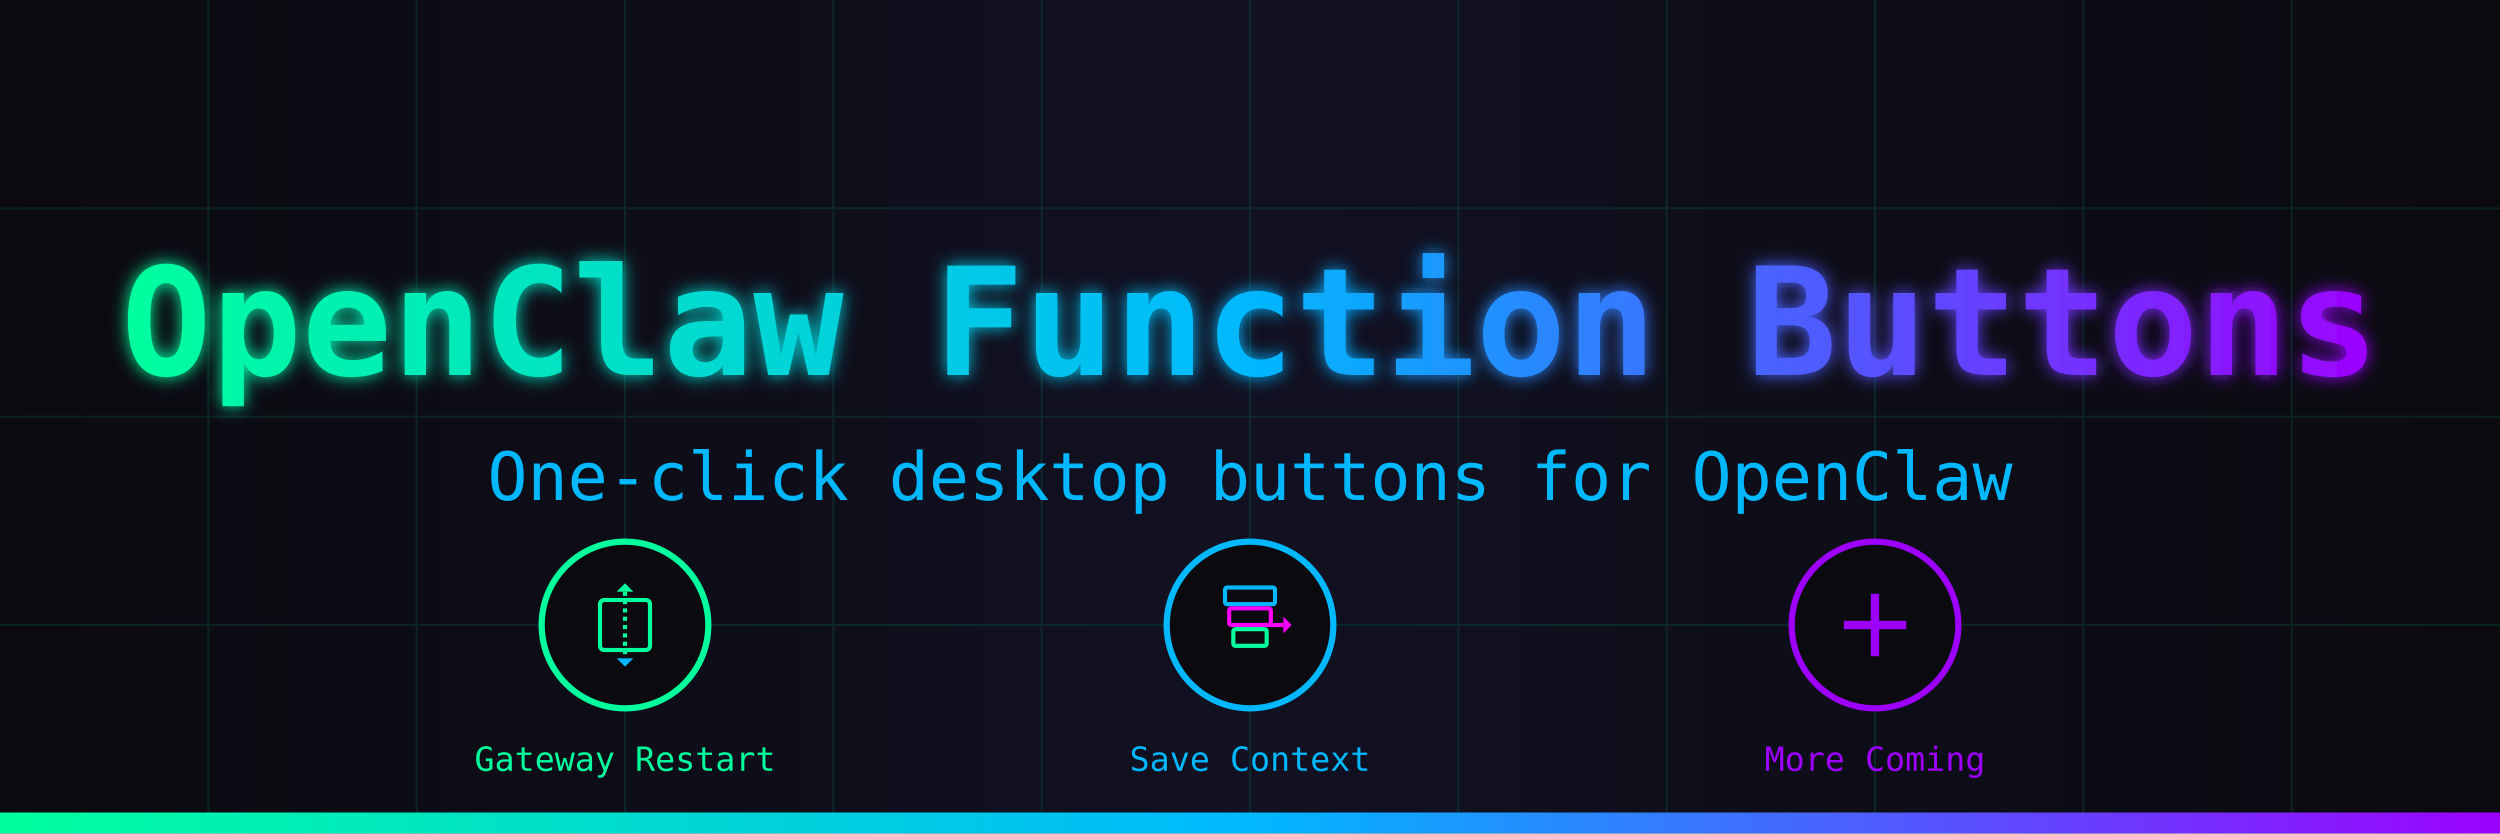
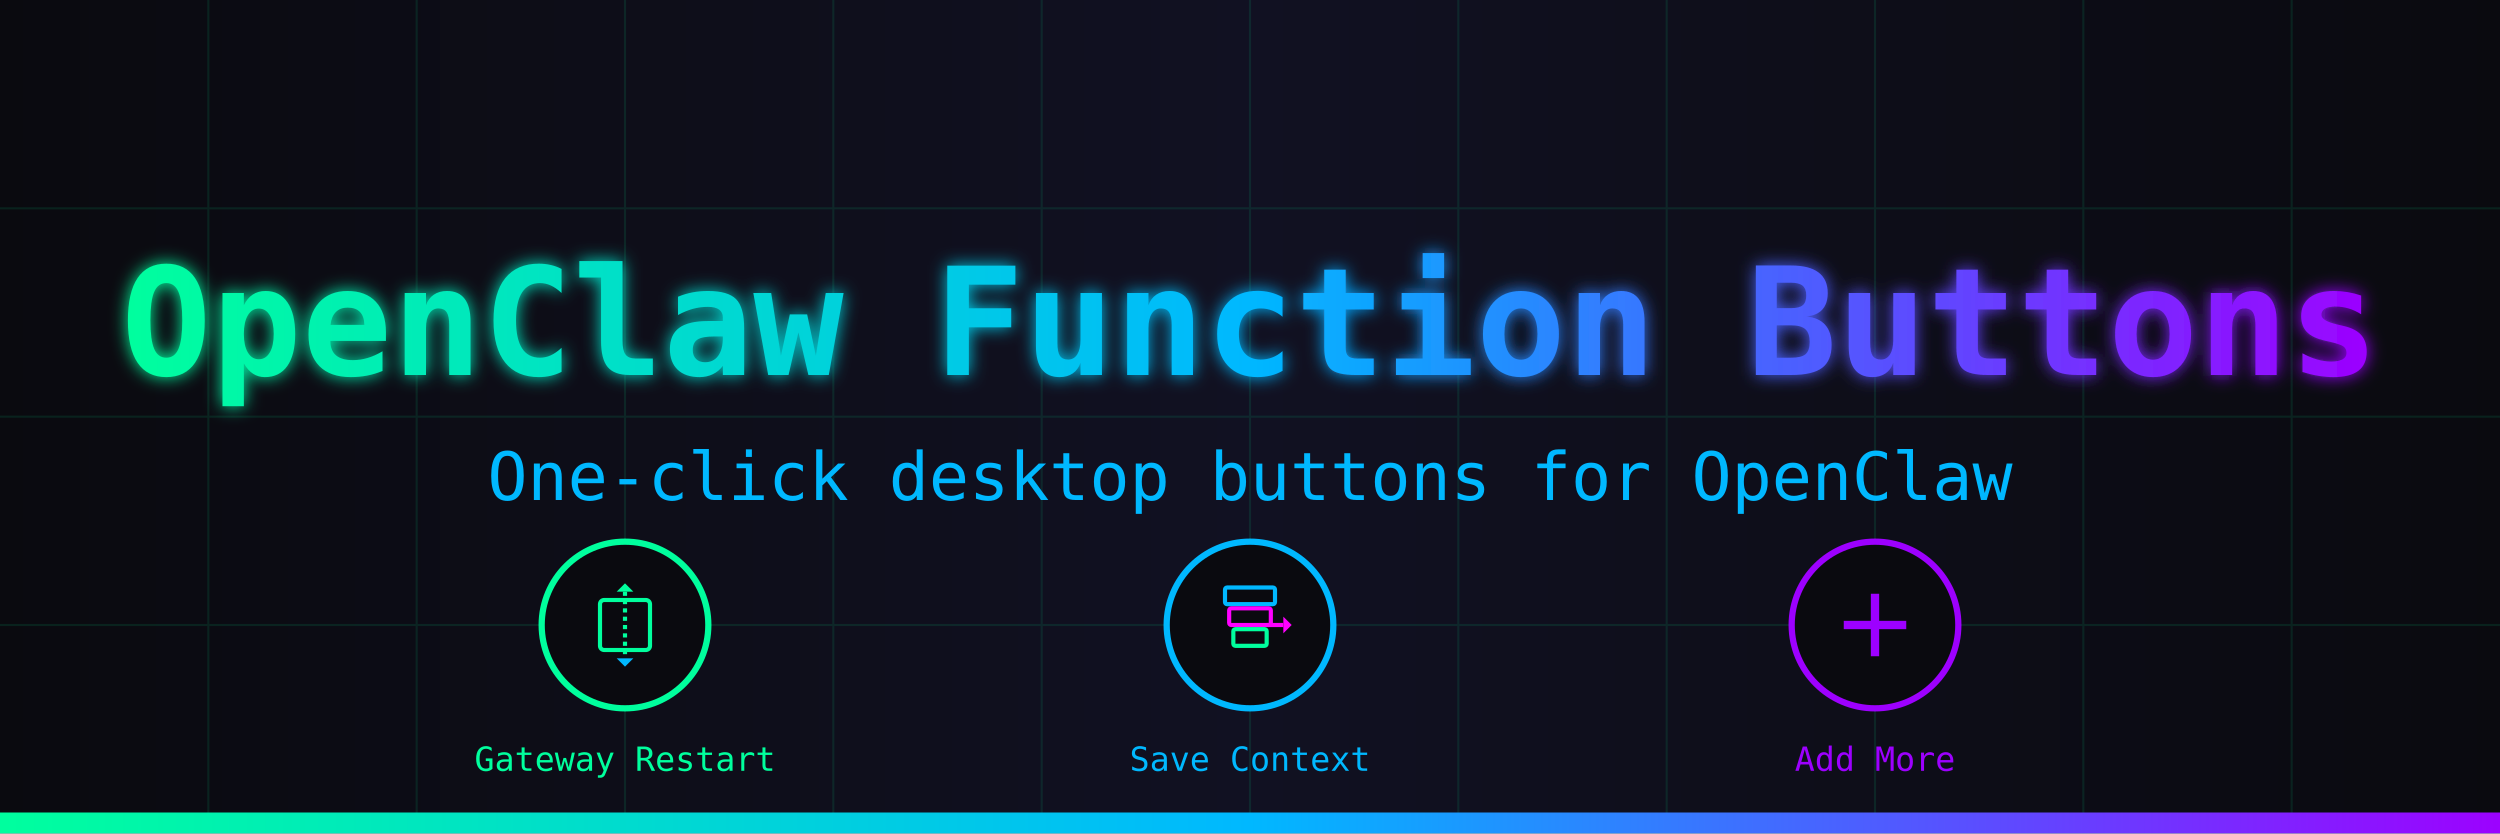
<svg xmlns="http://www.w3.org/2000/svg" width="1200" height="400" viewBox="0 0 1200 400">
  <defs>
    <linearGradient id="bannerGradient" x1="0%" y1="0%" x2="100%" y2="0%">
      <stop offset="0%" style="stop-color:#0a0a0f;stop-opacity:1" />
      <stop offset="50%" style="stop-color:#111122;stop-opacity:1" />
      <stop offset="100%" style="stop-color:#0a0a0f;stop-opacity:1" />
    </linearGradient>
    <linearGradient id="titleGradient" x1="0%" y1="0%" x2="100%" y2="0%">
      <stop offset="0%" style="stop-color:#00ff9d;stop-opacity:1" />
      <stop offset="50%" style="stop-color:#00b8ff;stop-opacity:1" />
      <stop offset="100%" style="stop-color:#9d00ff;stop-opacity:1" />
    </linearGradient>
    <filter id="bannerGlow" x="-20%" y="-20%" width="140%" height="140%">
      <feGaussianBlur stdDeviation="4" result="blur" />
      <feMerge>
        <feMergeNode in="blur" />
        <feMergeNode in="SourceGraphic" />
      </feMerge>
    </filter>
  </defs>
  <rect width="1200" height="400" fill="url(#bannerGradient)" />
  <g opacity="0.1">
    <path d="M0,100 L1200,100 M0,200 L1200,200 M0,300 L1200,300 M100,0 L100,400 M200,0 L200,400 M300,0 L300,400 M400,0 L400,400 M500,0 L500,400 M600,0 L600,400 M700,0 L700,400 M800,0 L800,400 M900,0 L900,400 M1000,0 L1000,400 M1100,0 L1100,400" stroke="#00ff9d" stroke-width="1" />
  </g>
  <g filter="url(#bannerGlow)">
    <text x="600" y="180" text-anchor="middle" font-family="monospace" font-size="72" fill="url(#titleGradient)" font-weight="bold">
      OpenClaw Function Buttons
    </text>
  </g>
  <text x="600" y="240" text-anchor="middle" font-family="monospace" font-size="32" fill="#00b8ff">
    One-click desktop buttons for OpenClaw
  </text>
  <g>
    <g transform="translate(300, 300)">
      <circle cx="0" cy="0" r="40" fill="#0a0a0f" stroke="#00ff9d" stroke-width="3" />
      <rect x="-12" y="-12" width="24" height="24" fill="none" stroke="#00ff9d" stroke-width="2" rx="2" />
      <path d="M0,-20 L4,-16 L-4,-16 Z" fill="#00ff9d" />
      <path d="M0,20 L4,16 L-4,16 Z" fill="#00b8ff" />
      <line x1="0" y1="-16" x2="0" y2="16" stroke="#00ff9d" stroke-width="2" stroke-dasharray="2,2" />
    </g>
    <text x="300" y="370" text-anchor="middle" font-family="monospace" font-size="16" fill="#00ff9d">Gateway Restart</text>
    <g transform="translate(600, 300)">
      <circle cx="0" cy="0" r="40" fill="#0a0a0f" stroke="#00b8ff" stroke-width="3" />
      <g transform="translate(0, 0)">
        <rect x="-12" y="-18" width="24" height="8" fill="none" stroke="#00b8ff" stroke-width="2" rx="1" />
        <rect x="-10" y="-8" width="20" height="8" fill="none" stroke="#ff00ff" stroke-width="2" rx="1" />
        <rect x="-8" y="2" width="16" height="8" fill="none" stroke="#00ff9d" stroke-width="2" rx="1" />
      </g>
      <path d="M20,0 L16,-4 L16,4 Z" fill="#ff00ff" />
      <line x1="16" y1="0" x2="8" y2="0" stroke="#ff00ff" stroke-width="2" />
    </g>
    <text x="600" y="370" text-anchor="middle" font-family="monospace" font-size="16" fill="#00b8ff">Save Context</text>
    <g transform="translate(900, 300)">
      <circle cx="0" cy="0" r="40" fill="#0a0a0f" stroke="#9d00ff" stroke-width="3" />
      <line x1="-15" y1="0" x2="15" y2="0" stroke="#9d00ff" stroke-width="4" />
      <line x1="0" y1="-15" x2="0" y2="15" stroke="#9d00ff" stroke-width="4" />
    </g>
-     <text x="900" y="370" text-anchor="middle" font-family="monospace" font-size="16" fill="#9d00ff">More Coming</text>
+     <text x="900" y="370" text-anchor="middle" font-family="monospace" font-size="16" fill="#9d00ff">Add More</text>
  </g>
  <rect x="0" y="390" width="1200" height="10" fill="url(#titleGradient)" />
</svg>
